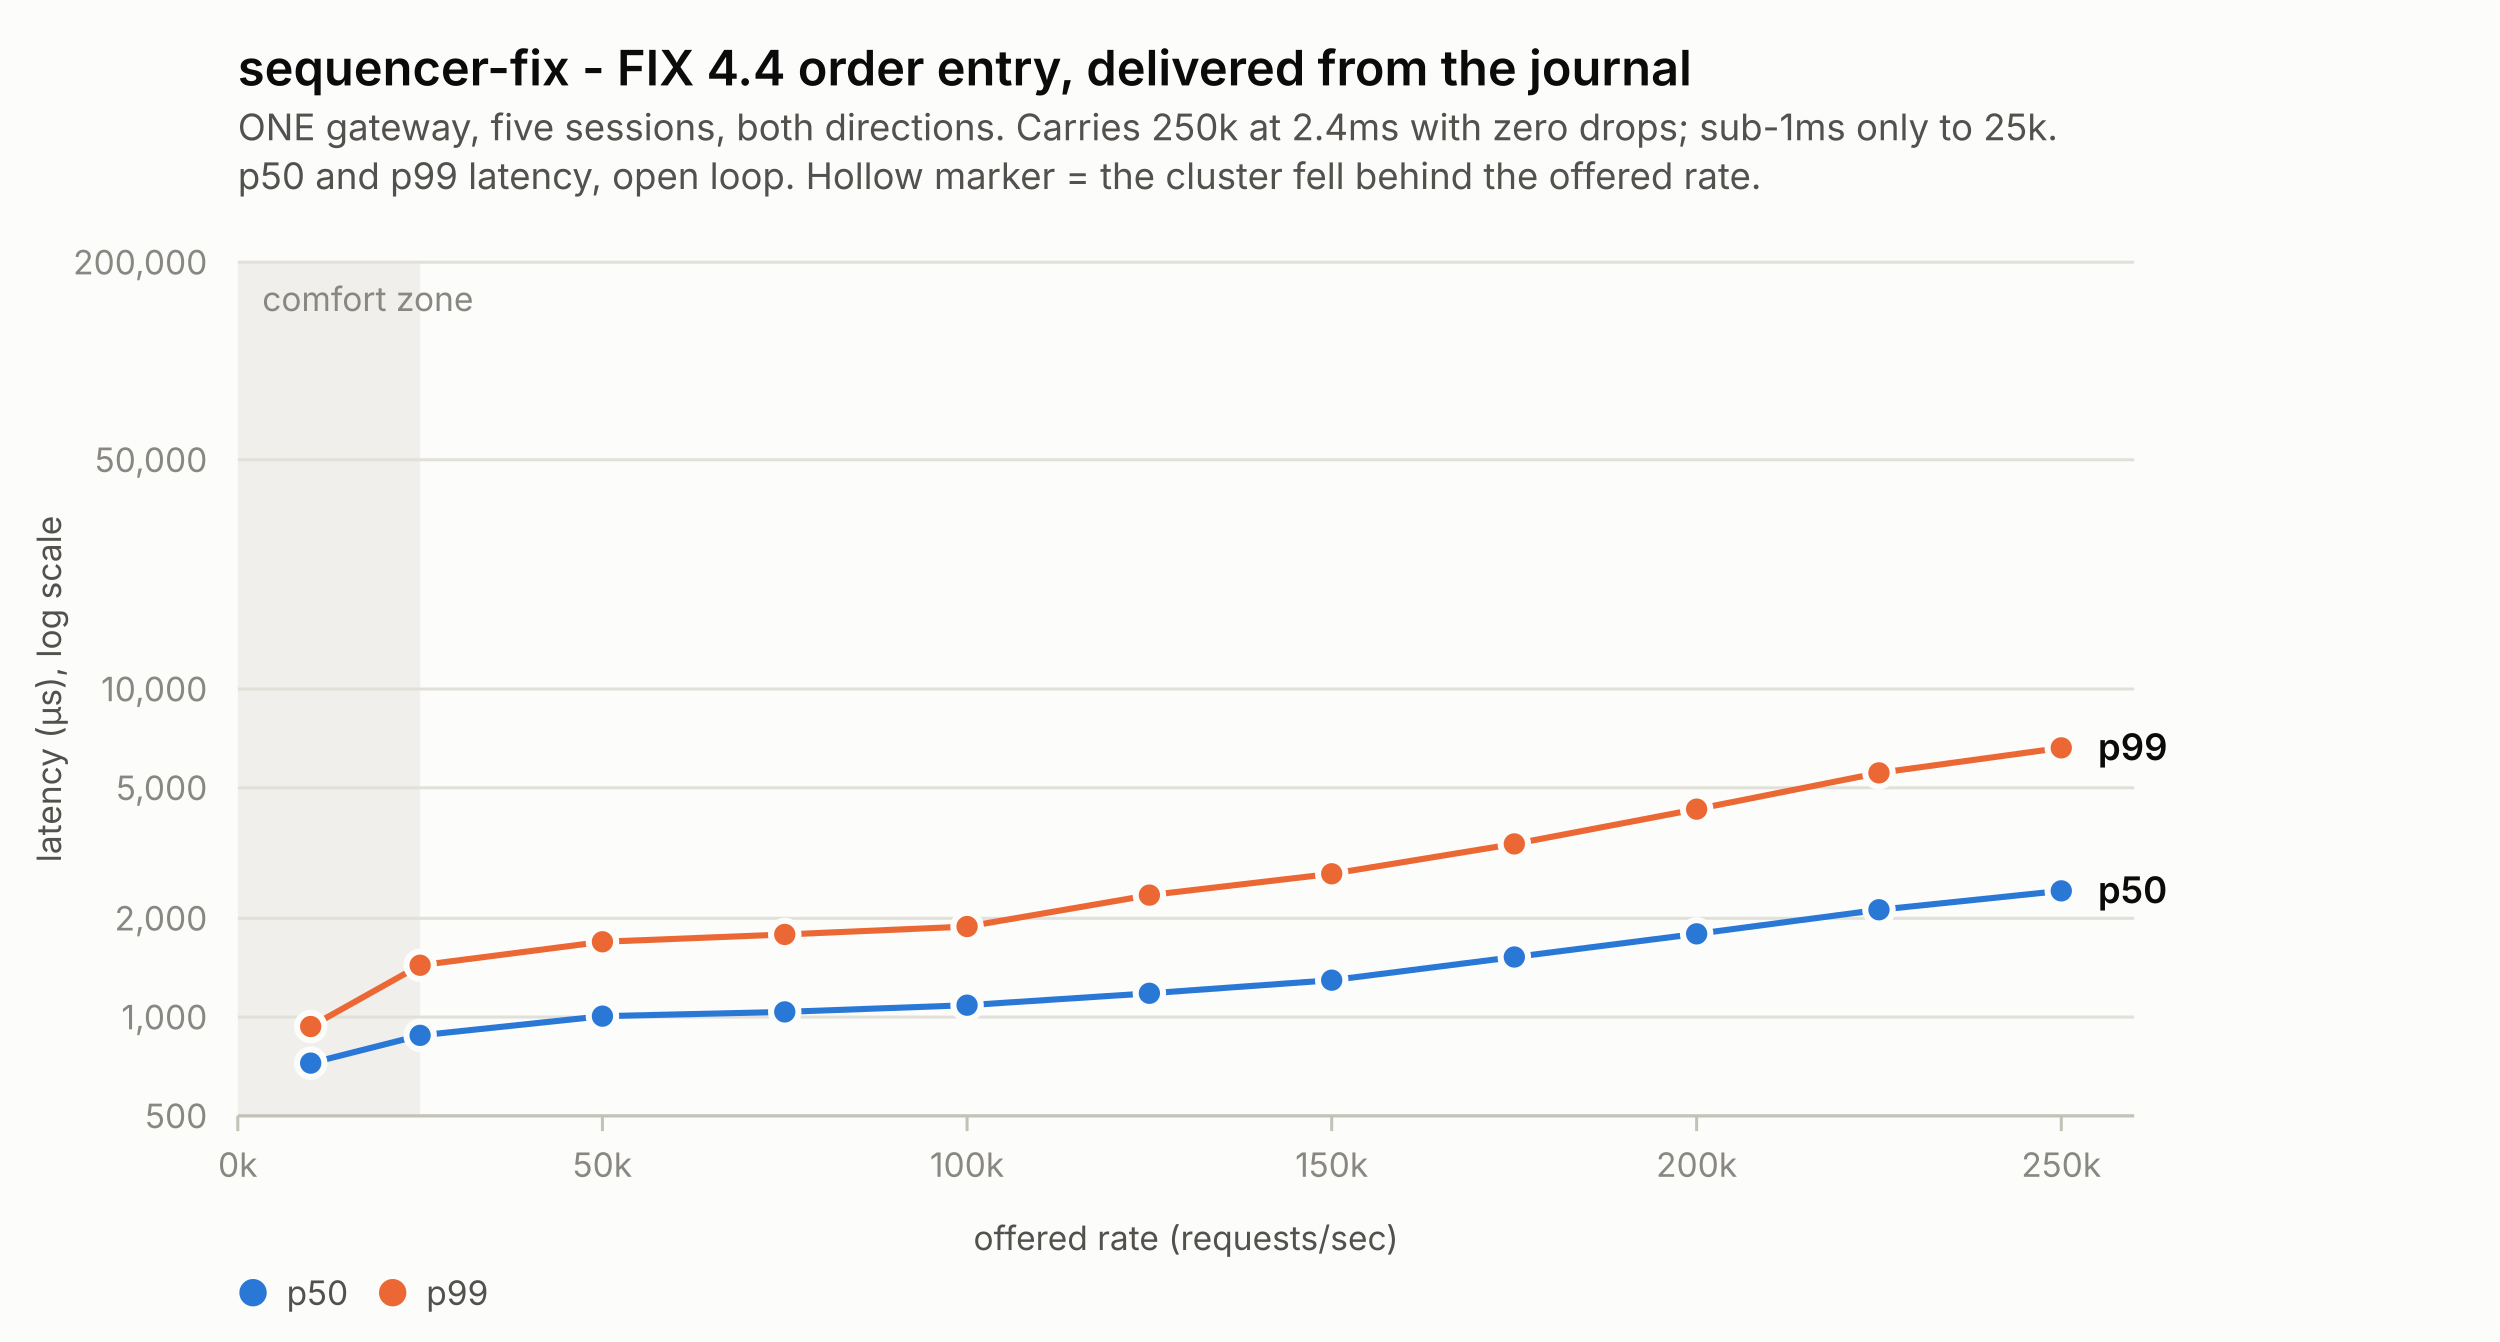
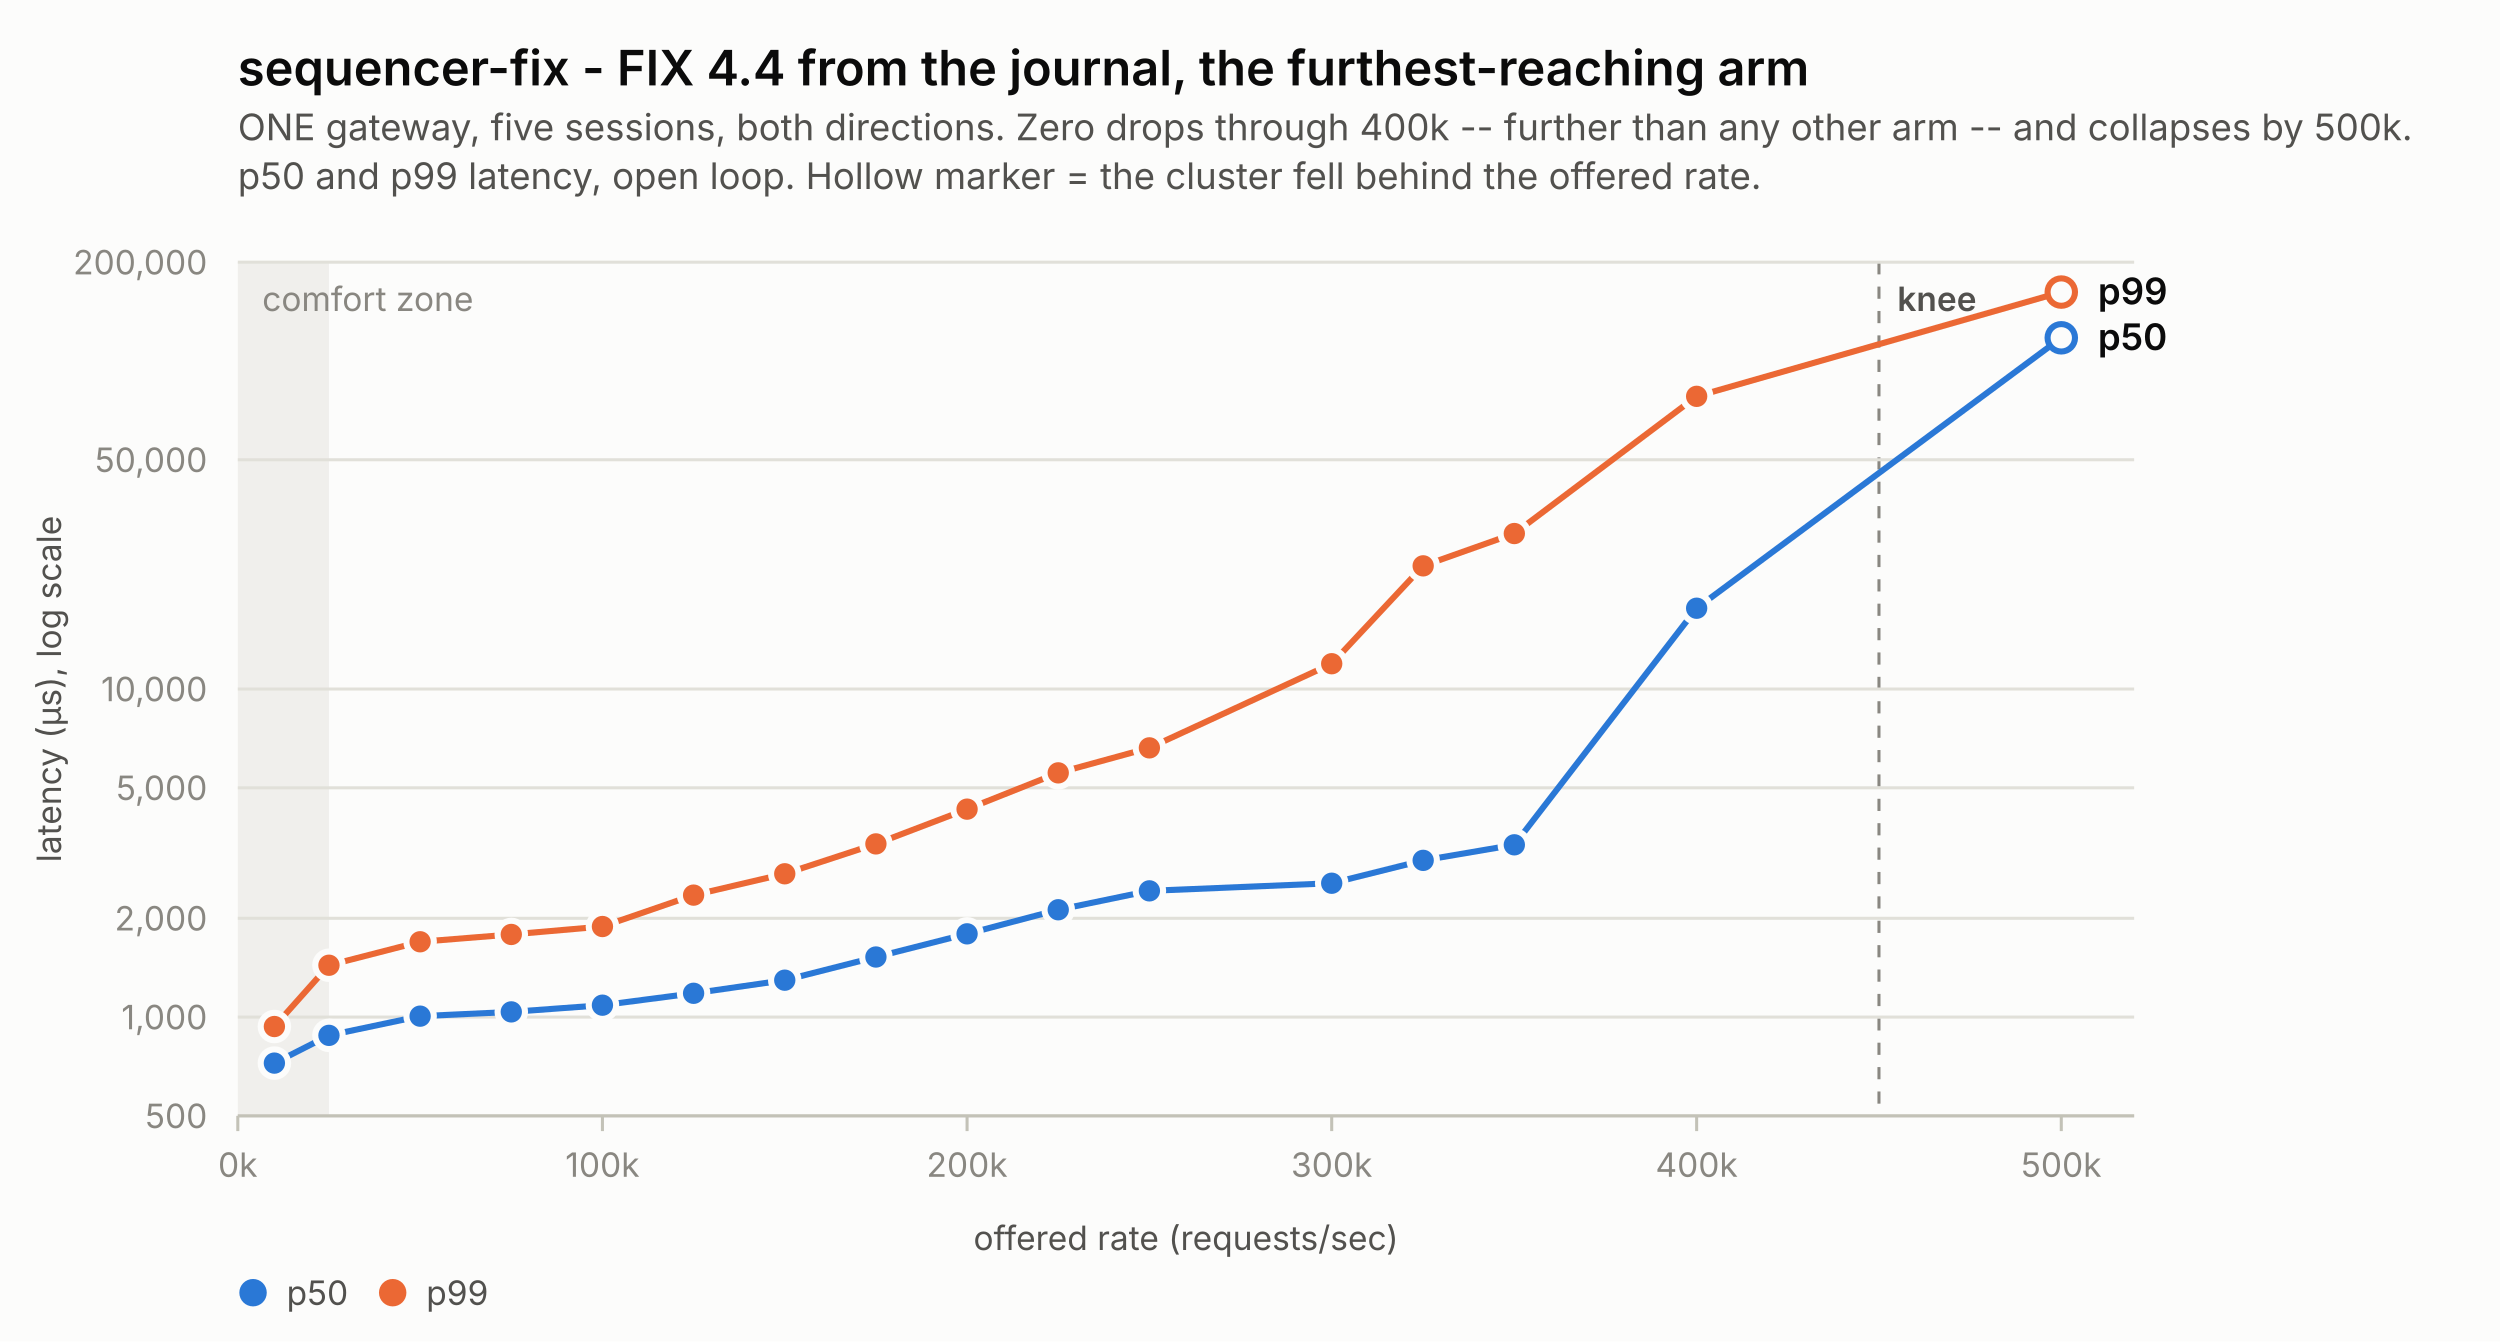
- <svg xmlns="http://www.w3.org/2000/svg" width="820" height="440" viewBox="0 0 820 440" font-family="system-ui,-apple-system,&quot;Segoe UI&quot;,sans-serif" role="img" aria-label="sequencer-fix - FIX 4.4 order entry, delivered from the journal">
+ <svg xmlns="http://www.w3.org/2000/svg" width="820" height="440" viewBox="0 0 820 440" font-family="system-ui,-apple-system,&quot;Segoe UI&quot;,sans-serif" role="img" aria-label="sequencer-fix - FIX 4.4 from the journal, the furthest-reaching arm">
  <rect width="820" height="440" fill="#fcfcfb" />
-   <text x="78" y="28" font-size="16" font-weight="600" fill="#0b0b0b">sequencer-fix - FIX 4.4 order entry, delivered from the journal</text>
-   <text x="78" y="46" font-size="12" fill="#52514e">ONE gateway, five sessions, both directions. Carries 250k at 2.4ms with zero drops; sub-1ms only to 25k.</text>
+   <text x="78" y="28" font-size="16" font-weight="600" fill="#0b0b0b">sequencer-fix - FIX 4.4 from the journal, the furthest-reaching arm</text>
+   <text x="78" y="46" font-size="12" fill="#52514e">ONE gateway, five sessions, both directions. Zero drops through 400k -- further than any other arm -- and collapses by 500k.</text>
  <text x="78" y="62" font-size="12" fill="#52514e">p50 and p99 latency, open loop. Hollow marker = the cluster fell behind the offered rate.</text>
-   <rect x="78" y="86" width="59.8" height="280" fill="#f0efec" />
+   <rect x="78" y="86" width="29.9" height="280" fill="#f0efec" />
  <text x="86" y="102" font-size="11" fill="#898781">comfort zone</text>
+   <line x1="616.3" y1="86" x2="616.3" y2="366" stroke="#898781" stroke-width="1" stroke-dasharray="4 4" />
+   <text x="622.3" y="102" font-size="11" font-weight="600" fill="#52514e">knee</text>
  <line x1="78" y1="366.0" x2="700" y2="366.0" stroke="#e1e0d9" stroke-width="1" />
  <text x="68" y="370.0" font-size="11" fill="#898781" text-anchor="end">500</text>
  <line x1="78" y1="333.6" x2="700" y2="333.6" stroke="#e1e0d9" stroke-width="1" />
  <text x="68" y="337.6" font-size="11" fill="#898781" text-anchor="end">1,000</text>
  <line x1="78" y1="301.2" x2="700" y2="301.2" stroke="#e1e0d9" stroke-width="1" />
  <text x="68" y="305.2" font-size="11" fill="#898781" text-anchor="end">2,000</text>
  <line x1="78" y1="258.4" x2="700" y2="258.4" stroke="#e1e0d9" stroke-width="1" />
  <text x="68" y="262.4" font-size="11" fill="#898781" text-anchor="end">5,000</text>
  <line x1="78" y1="226.0" x2="700" y2="226.0" stroke="#e1e0d9" stroke-width="1" />
  <text x="68" y="230.0" font-size="11" fill="#898781" text-anchor="end">10,000</text>
  <line x1="78" y1="150.8" x2="700" y2="150.8" stroke="#e1e0d9" stroke-width="1" />
  <text x="68" y="154.8" font-size="11" fill="#898781" text-anchor="end">50,000</text>
  <line x1="78" y1="86.0" x2="700" y2="86.0" stroke="#e1e0d9" stroke-width="1" />
  <text x="68" y="90.0" font-size="11" fill="#898781" text-anchor="end">200,000</text>
  <text x="20" y="226" font-size="11" fill="#52514e" text-anchor="middle" transform="rotate(-90 20 226)">latency (µs), log scale</text>
  <line x1="78" y1="366" x2="700" y2="366" stroke="#c3c2b7" stroke-width="1" />
  <line x1="78.0" y1="366" x2="78.0" y2="371" stroke="#c3c2b7" stroke-width="1" />
  <text x="78.0" y="386" font-size="11" fill="#898781" text-anchor="middle">0k</text>
  <line x1="197.6" y1="366" x2="197.6" y2="371" stroke="#c3c2b7" stroke-width="1" />
-   <text x="197.6" y="386" font-size="11" fill="#898781" text-anchor="middle">50k</text>
+   <text x="197.6" y="386" font-size="11" fill="#898781" text-anchor="middle">100k</text>
  <line x1="317.2" y1="366" x2="317.2" y2="371" stroke="#c3c2b7" stroke-width="1" />
-   <text x="317.2" y="386" font-size="11" fill="#898781" text-anchor="middle">100k</text>
+   <text x="317.2" y="386" font-size="11" fill="#898781" text-anchor="middle">200k</text>
  <line x1="436.8" y1="366" x2="436.8" y2="371" stroke="#c3c2b7" stroke-width="1" />
-   <text x="436.8" y="386" font-size="11" fill="#898781" text-anchor="middle">150k</text>
+   <text x="436.8" y="386" font-size="11" fill="#898781" text-anchor="middle">300k</text>
  <line x1="556.5" y1="366" x2="556.5" y2="371" stroke="#c3c2b7" stroke-width="1" />
-   <text x="556.5" y="386" font-size="11" fill="#898781" text-anchor="middle">200k</text>
+   <text x="556.5" y="386" font-size="11" fill="#898781" text-anchor="middle">400k</text>
  <line x1="676.1" y1="366" x2="676.1" y2="371" stroke="#c3c2b7" stroke-width="1" />
-   <text x="676.1" y="386" font-size="11" fill="#898781" text-anchor="middle">250k</text>
+   <text x="676.1" y="386" font-size="11" fill="#898781" text-anchor="middle">500k</text>
  <text x="389" y="410" font-size="11" fill="#52514e" text-anchor="middle">offered rate (requests/sec)</text>
  <defs>
    <clipPath id="plot">
      <rect x="72" y="80" width="634" height="292" />
    </clipPath>
  </defs>
  <g clip-path="url(#plot)">
-     <path d="M101.9,336.7 L137.8,316.6 L197.6,308.9 L257.4,306.5 L317.2,303.9 L377.0,293.6 L436.8,286.6 L496.7,276.8 L556.5,265.4 L616.3,253.5 L676.1,245.3" fill="none" stroke="#eb6834" stroke-width="2" stroke-linejoin="round" stroke-linecap="round" />
-     <circle cx="101.9" cy="336.7" r="4.5" fill="#eb6834" stroke="#fcfcfb" stroke-width="2" />
-     <circle cx="137.8" cy="316.6" r="4.5" fill="#eb6834" stroke="#fcfcfb" stroke-width="2" />
-     <circle cx="197.6" cy="308.9" r="4.5" fill="#eb6834" stroke="#fcfcfb" stroke-width="2" />
-     <circle cx="257.4" cy="306.5" r="4.5" fill="#eb6834" stroke="#fcfcfb" stroke-width="2" />
-     <circle cx="317.2" cy="303.9" r="4.5" fill="#eb6834" stroke="#fcfcfb" stroke-width="2" />
-     <circle cx="377.0" cy="293.6" r="4.5" fill="#eb6834" stroke="#fcfcfb" stroke-width="2" />
-     <circle cx="436.8" cy="286.6" r="4.5" fill="#eb6834" stroke="#fcfcfb" stroke-width="2" />
-     <circle cx="496.7" cy="276.8" r="4.5" fill="#eb6834" stroke="#fcfcfb" stroke-width="2" />
-     <circle cx="556.5" cy="265.4" r="4.5" fill="#eb6834" stroke="#fcfcfb" stroke-width="2" />
-     <circle cx="616.3" cy="253.5" r="4.5" fill="#eb6834" stroke="#fcfcfb" stroke-width="2" />
-     <circle cx="676.1" cy="245.3" r="4.5" fill="#eb6834" stroke="#fcfcfb" stroke-width="2" />
-     <path d="M101.9,348.7 L137.8,339.6 L197.6,333.3 L257.4,331.9 L317.2,329.7 L377.0,325.8 L436.8,321.5 L496.7,313.9 L556.5,306.3 L616.3,298.4 L676.1,292.2" fill="none" stroke="#2a78d6" stroke-width="2" stroke-linejoin="round" stroke-linecap="round" />
-     <circle cx="101.9" cy="348.7" r="4.5" fill="#2a78d6" stroke="#fcfcfb" stroke-width="2" />
-     <circle cx="137.8" cy="339.6" r="4.5" fill="#2a78d6" stroke="#fcfcfb" stroke-width="2" />
-     <circle cx="197.6" cy="333.3" r="4.5" fill="#2a78d6" stroke="#fcfcfb" stroke-width="2" />
-     <circle cx="257.4" cy="331.9" r="4.5" fill="#2a78d6" stroke="#fcfcfb" stroke-width="2" />
-     <circle cx="317.2" cy="329.7" r="4.5" fill="#2a78d6" stroke="#fcfcfb" stroke-width="2" />
-     <circle cx="377.0" cy="325.8" r="4.5" fill="#2a78d6" stroke="#fcfcfb" stroke-width="2" />
-     <circle cx="436.8" cy="321.5" r="4.5" fill="#2a78d6" stroke="#fcfcfb" stroke-width="2" />
-     <circle cx="496.7" cy="313.9" r="4.5" fill="#2a78d6" stroke="#fcfcfb" stroke-width="2" />
-     <circle cx="556.5" cy="306.3" r="4.5" fill="#2a78d6" stroke="#fcfcfb" stroke-width="2" />
-     <circle cx="616.3" cy="298.4" r="4.5" fill="#2a78d6" stroke="#fcfcfb" stroke-width="2" />
-     <circle cx="676.1" cy="292.2" r="4.5" fill="#2a78d6" stroke="#fcfcfb" stroke-width="2" />
+     <path d="M90.0,336.7 L107.9,316.6 L137.8,308.9 L167.7,306.5 L197.6,303.9 L227.5,293.6 L257.4,286.6 L287.3,276.8 L317.2,265.4 L347.1,253.5 L377.0,245.3 L436.8,217.7 L466.8,185.6 L496.7,175.0 L556.5,130.0 L676.1,95.8" fill="none" stroke="#eb6834" stroke-width="2" stroke-linejoin="round" stroke-linecap="round" />
+     <circle cx="90.0" cy="336.7" r="4.5" fill="#eb6834" stroke="#fcfcfb" stroke-width="2" />
+     <circle cx="107.9" cy="316.6" r="4.5" fill="#eb6834" stroke="#fcfcfb" stroke-width="2" />
+     <circle cx="137.8" cy="308.9" r="4.5" fill="#eb6834" stroke="#fcfcfb" stroke-width="2" />
+     <circle cx="167.7" cy="306.5" r="4.5" fill="#eb6834" stroke="#fcfcfb" stroke-width="2" />
+     <circle cx="197.6" cy="303.9" r="4.5" fill="#eb6834" stroke="#fcfcfb" stroke-width="2" />
+     <circle cx="227.5" cy="293.6" r="4.5" fill="#eb6834" stroke="#fcfcfb" stroke-width="2" />
+     <circle cx="257.4" cy="286.6" r="4.5" fill="#eb6834" stroke="#fcfcfb" stroke-width="2" />
+     <circle cx="287.3" cy="276.8" r="4.5" fill="#eb6834" stroke="#fcfcfb" stroke-width="2" />
+     <circle cx="317.2" cy="265.4" r="4.5" fill="#eb6834" stroke="#fcfcfb" stroke-width="2" />
+     <circle cx="347.1" cy="253.5" r="4.5" fill="#eb6834" stroke="#fcfcfb" stroke-width="2" />
+     <circle cx="377.0" cy="245.3" r="4.5" fill="#eb6834" stroke="#fcfcfb" stroke-width="2" />
+     <circle cx="436.8" cy="217.7" r="4.5" fill="#eb6834" stroke="#fcfcfb" stroke-width="2" />
+     <circle cx="466.8" cy="185.6" r="4.5" fill="#eb6834" stroke="#fcfcfb" stroke-width="2" />
+     <circle cx="496.7" cy="175.0" r="4.5" fill="#eb6834" stroke="#fcfcfb" stroke-width="2" />
+     <circle cx="556.5" cy="130.0" r="4.5" fill="#eb6834" stroke="#fcfcfb" stroke-width="2" />
+     <circle cx="676.1" cy="95.8" r="4.5" fill="#fcfcfb" stroke="#eb6834" stroke-width="2" />
+     <path d="M90.0,348.7 L107.9,339.6 L137.8,333.3 L167.7,331.9 L197.6,329.7 L227.5,325.8 L257.4,321.5 L287.3,313.9 L317.2,306.3 L347.1,298.4 L377.0,292.2 L436.8,289.7 L466.8,282.2 L496.7,277.1 L556.5,199.5 L676.1,110.8" fill="none" stroke="#2a78d6" stroke-width="2" stroke-linejoin="round" stroke-linecap="round" />
+     <circle cx="90.0" cy="348.7" r="4.5" fill="#2a78d6" stroke="#fcfcfb" stroke-width="2" />
+     <circle cx="107.9" cy="339.6" r="4.5" fill="#2a78d6" stroke="#fcfcfb" stroke-width="2" />
+     <circle cx="137.8" cy="333.3" r="4.5" fill="#2a78d6" stroke="#fcfcfb" stroke-width="2" />
+     <circle cx="167.7" cy="331.9" r="4.5" fill="#2a78d6" stroke="#fcfcfb" stroke-width="2" />
+     <circle cx="197.6" cy="329.7" r="4.5" fill="#2a78d6" stroke="#fcfcfb" stroke-width="2" />
+     <circle cx="227.5" cy="325.8" r="4.5" fill="#2a78d6" stroke="#fcfcfb" stroke-width="2" />
+     <circle cx="257.4" cy="321.5" r="4.5" fill="#2a78d6" stroke="#fcfcfb" stroke-width="2" />
+     <circle cx="287.3" cy="313.9" r="4.5" fill="#2a78d6" stroke="#fcfcfb" stroke-width="2" />
+     <circle cx="317.2" cy="306.3" r="4.5" fill="#2a78d6" stroke="#fcfcfb" stroke-width="2" />
+     <circle cx="347.1" cy="298.4" r="4.5" fill="#2a78d6" stroke="#fcfcfb" stroke-width="2" />
+     <circle cx="377.0" cy="292.2" r="4.5" fill="#2a78d6" stroke="#fcfcfb" stroke-width="2" />
+     <circle cx="436.8" cy="289.7" r="4.5" fill="#2a78d6" stroke="#fcfcfb" stroke-width="2" />
+     <circle cx="466.8" cy="282.2" r="4.5" fill="#2a78d6" stroke="#fcfcfb" stroke-width="2" />
+     <circle cx="496.7" cy="277.1" r="4.5" fill="#2a78d6" stroke="#fcfcfb" stroke-width="2" />
+     <circle cx="556.5" cy="199.5" r="4.5" fill="#2a78d6" stroke="#fcfcfb" stroke-width="2" />
+     <circle cx="676.1" cy="110.8" r="4.5" fill="#fcfcfb" stroke="#2a78d6" stroke-width="2" />
  </g>
-   <text x="688.1" y="249.3" font-size="12" font-weight="600" fill="#0b0b0b">p99</text>
-   <text x="688.1" y="296.2" font-size="12" font-weight="600" fill="#0b0b0b">p50</text>
+   <text x="688.1" y="99.8" font-size="12" font-weight="600" fill="#0b0b0b">p99</text>
+   <text x="688.1" y="114.8" font-size="12" font-weight="600" fill="#0b0b0b">p50</text>
  <circle cx="83" cy="424" r="4.5" fill="#2a78d6" />
  <text x="94" y="428" font-size="11" fill="#52514e">p50</text>
  <circle cx="128.8" cy="424" r="4.5" fill="#eb6834" />
  <text x="139.8" y="428" font-size="11" fill="#52514e">p99</text>
</svg>
